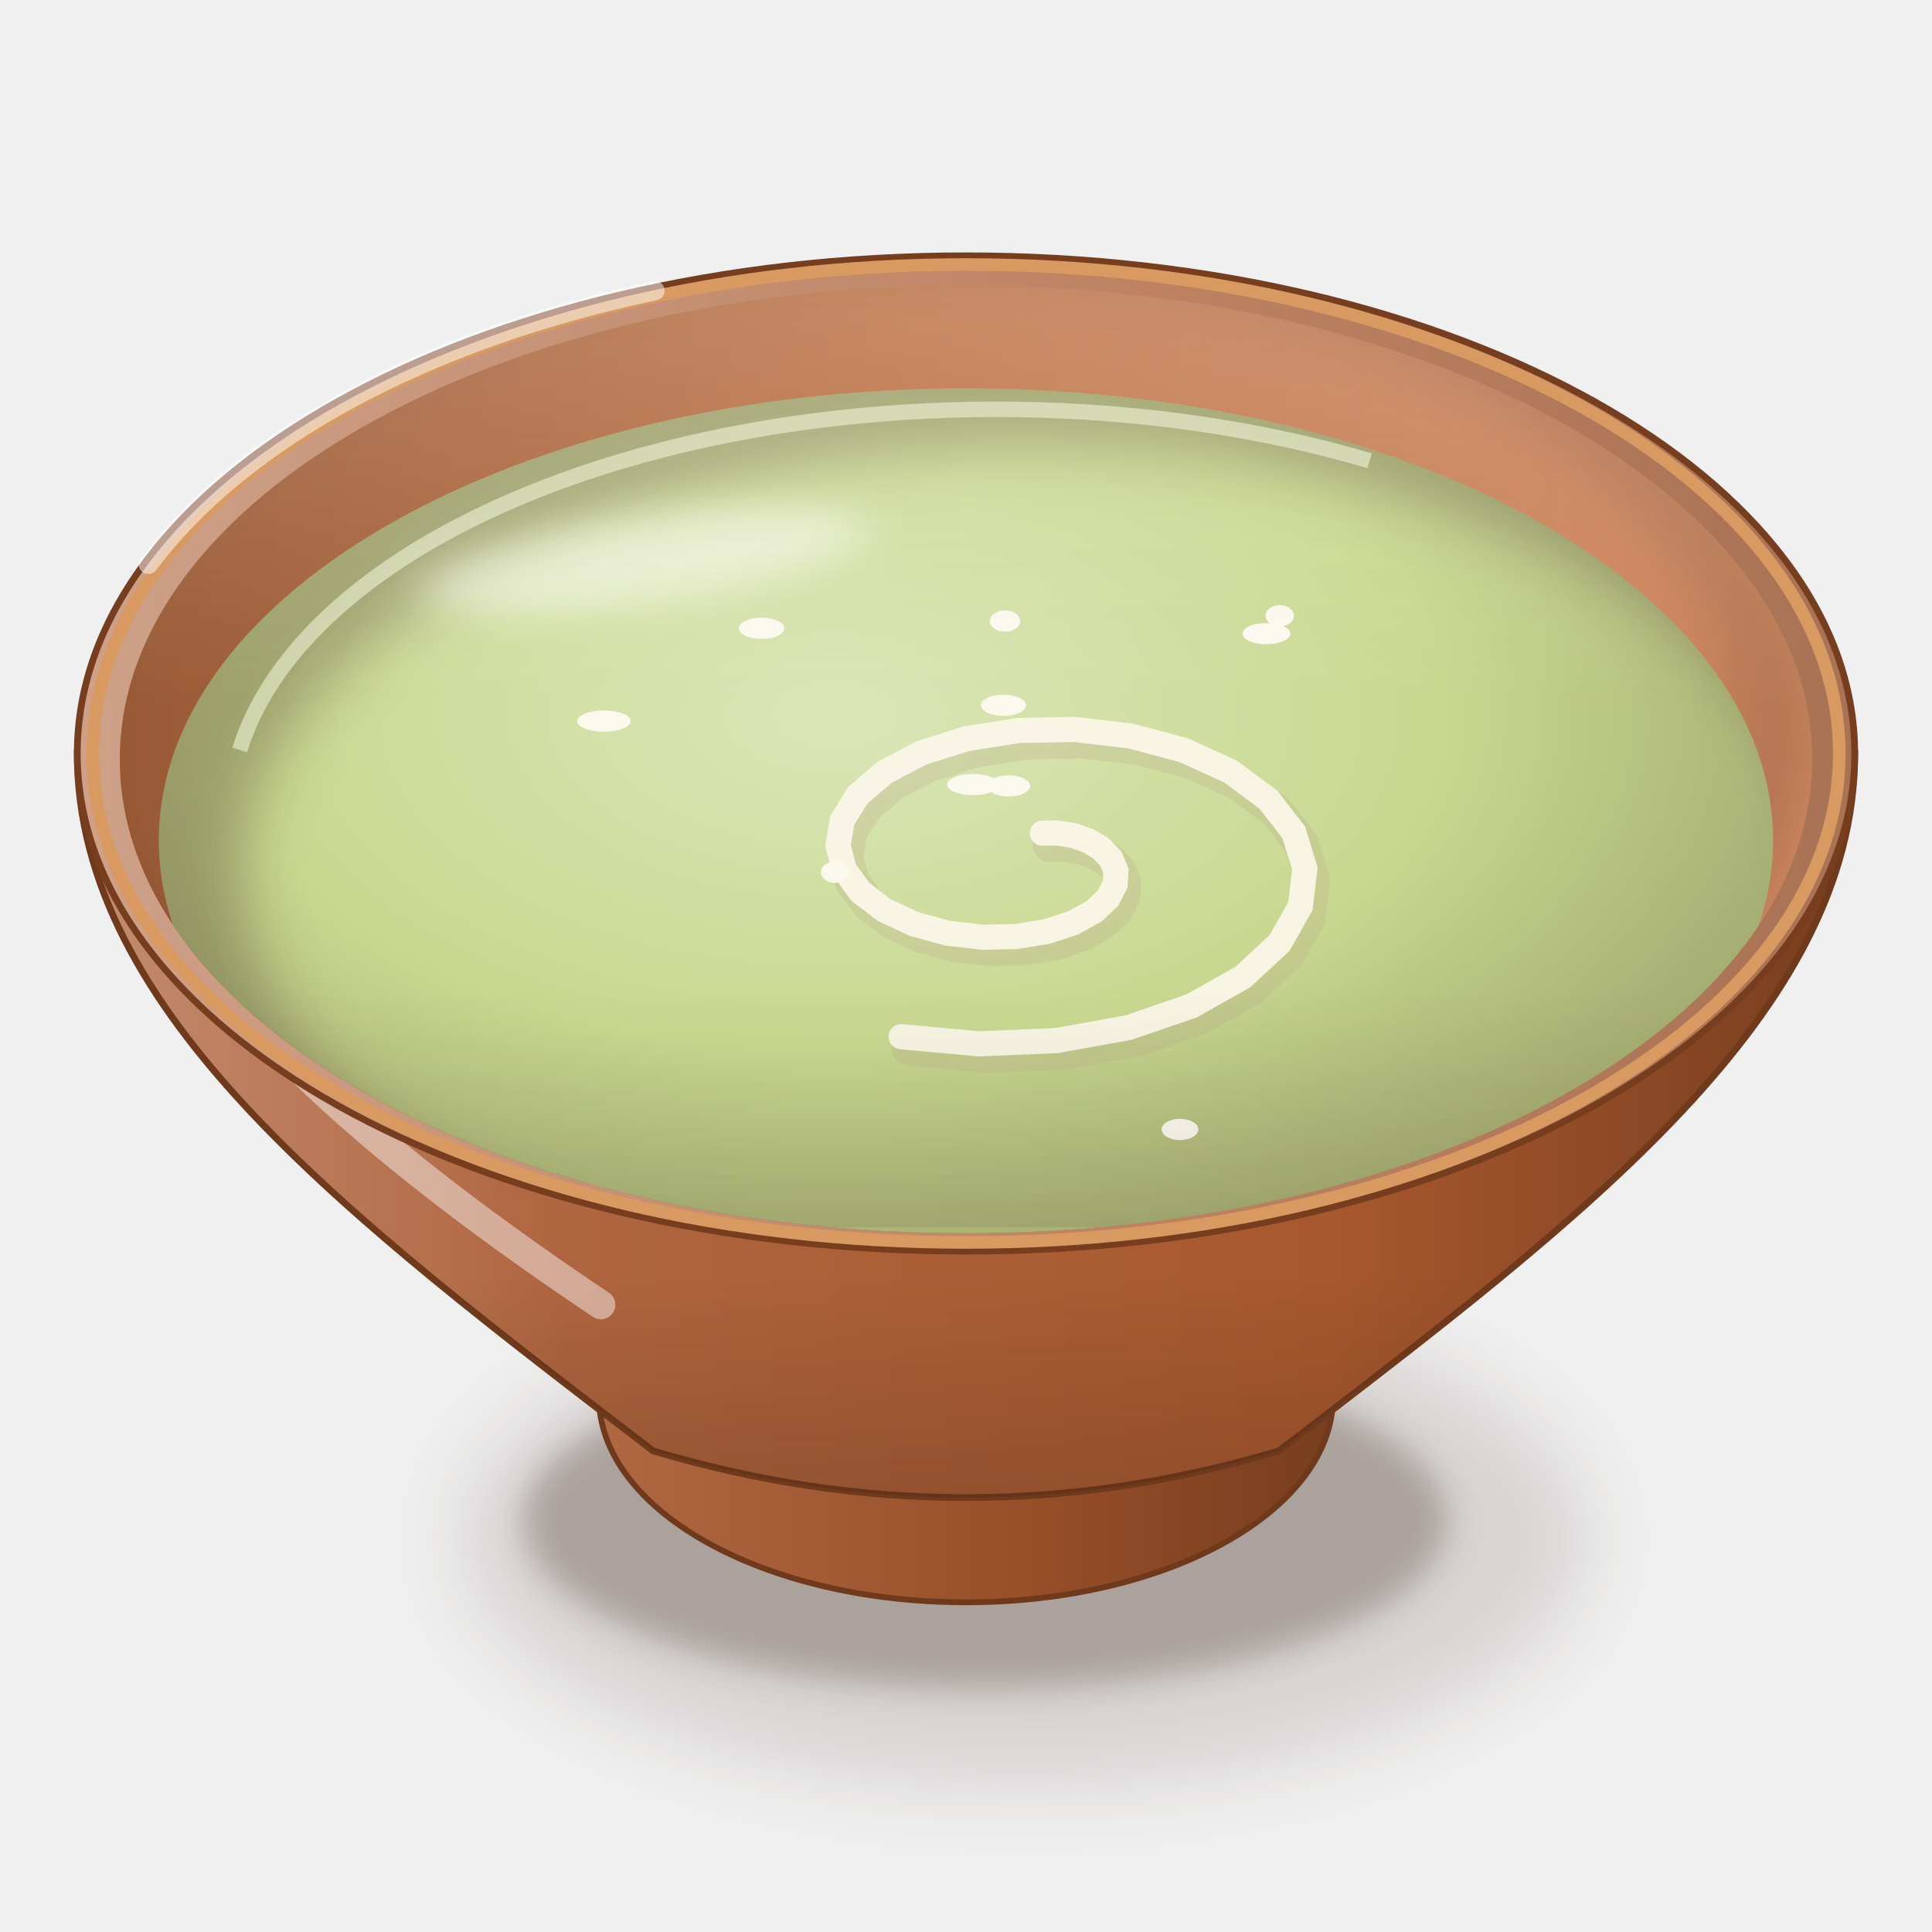
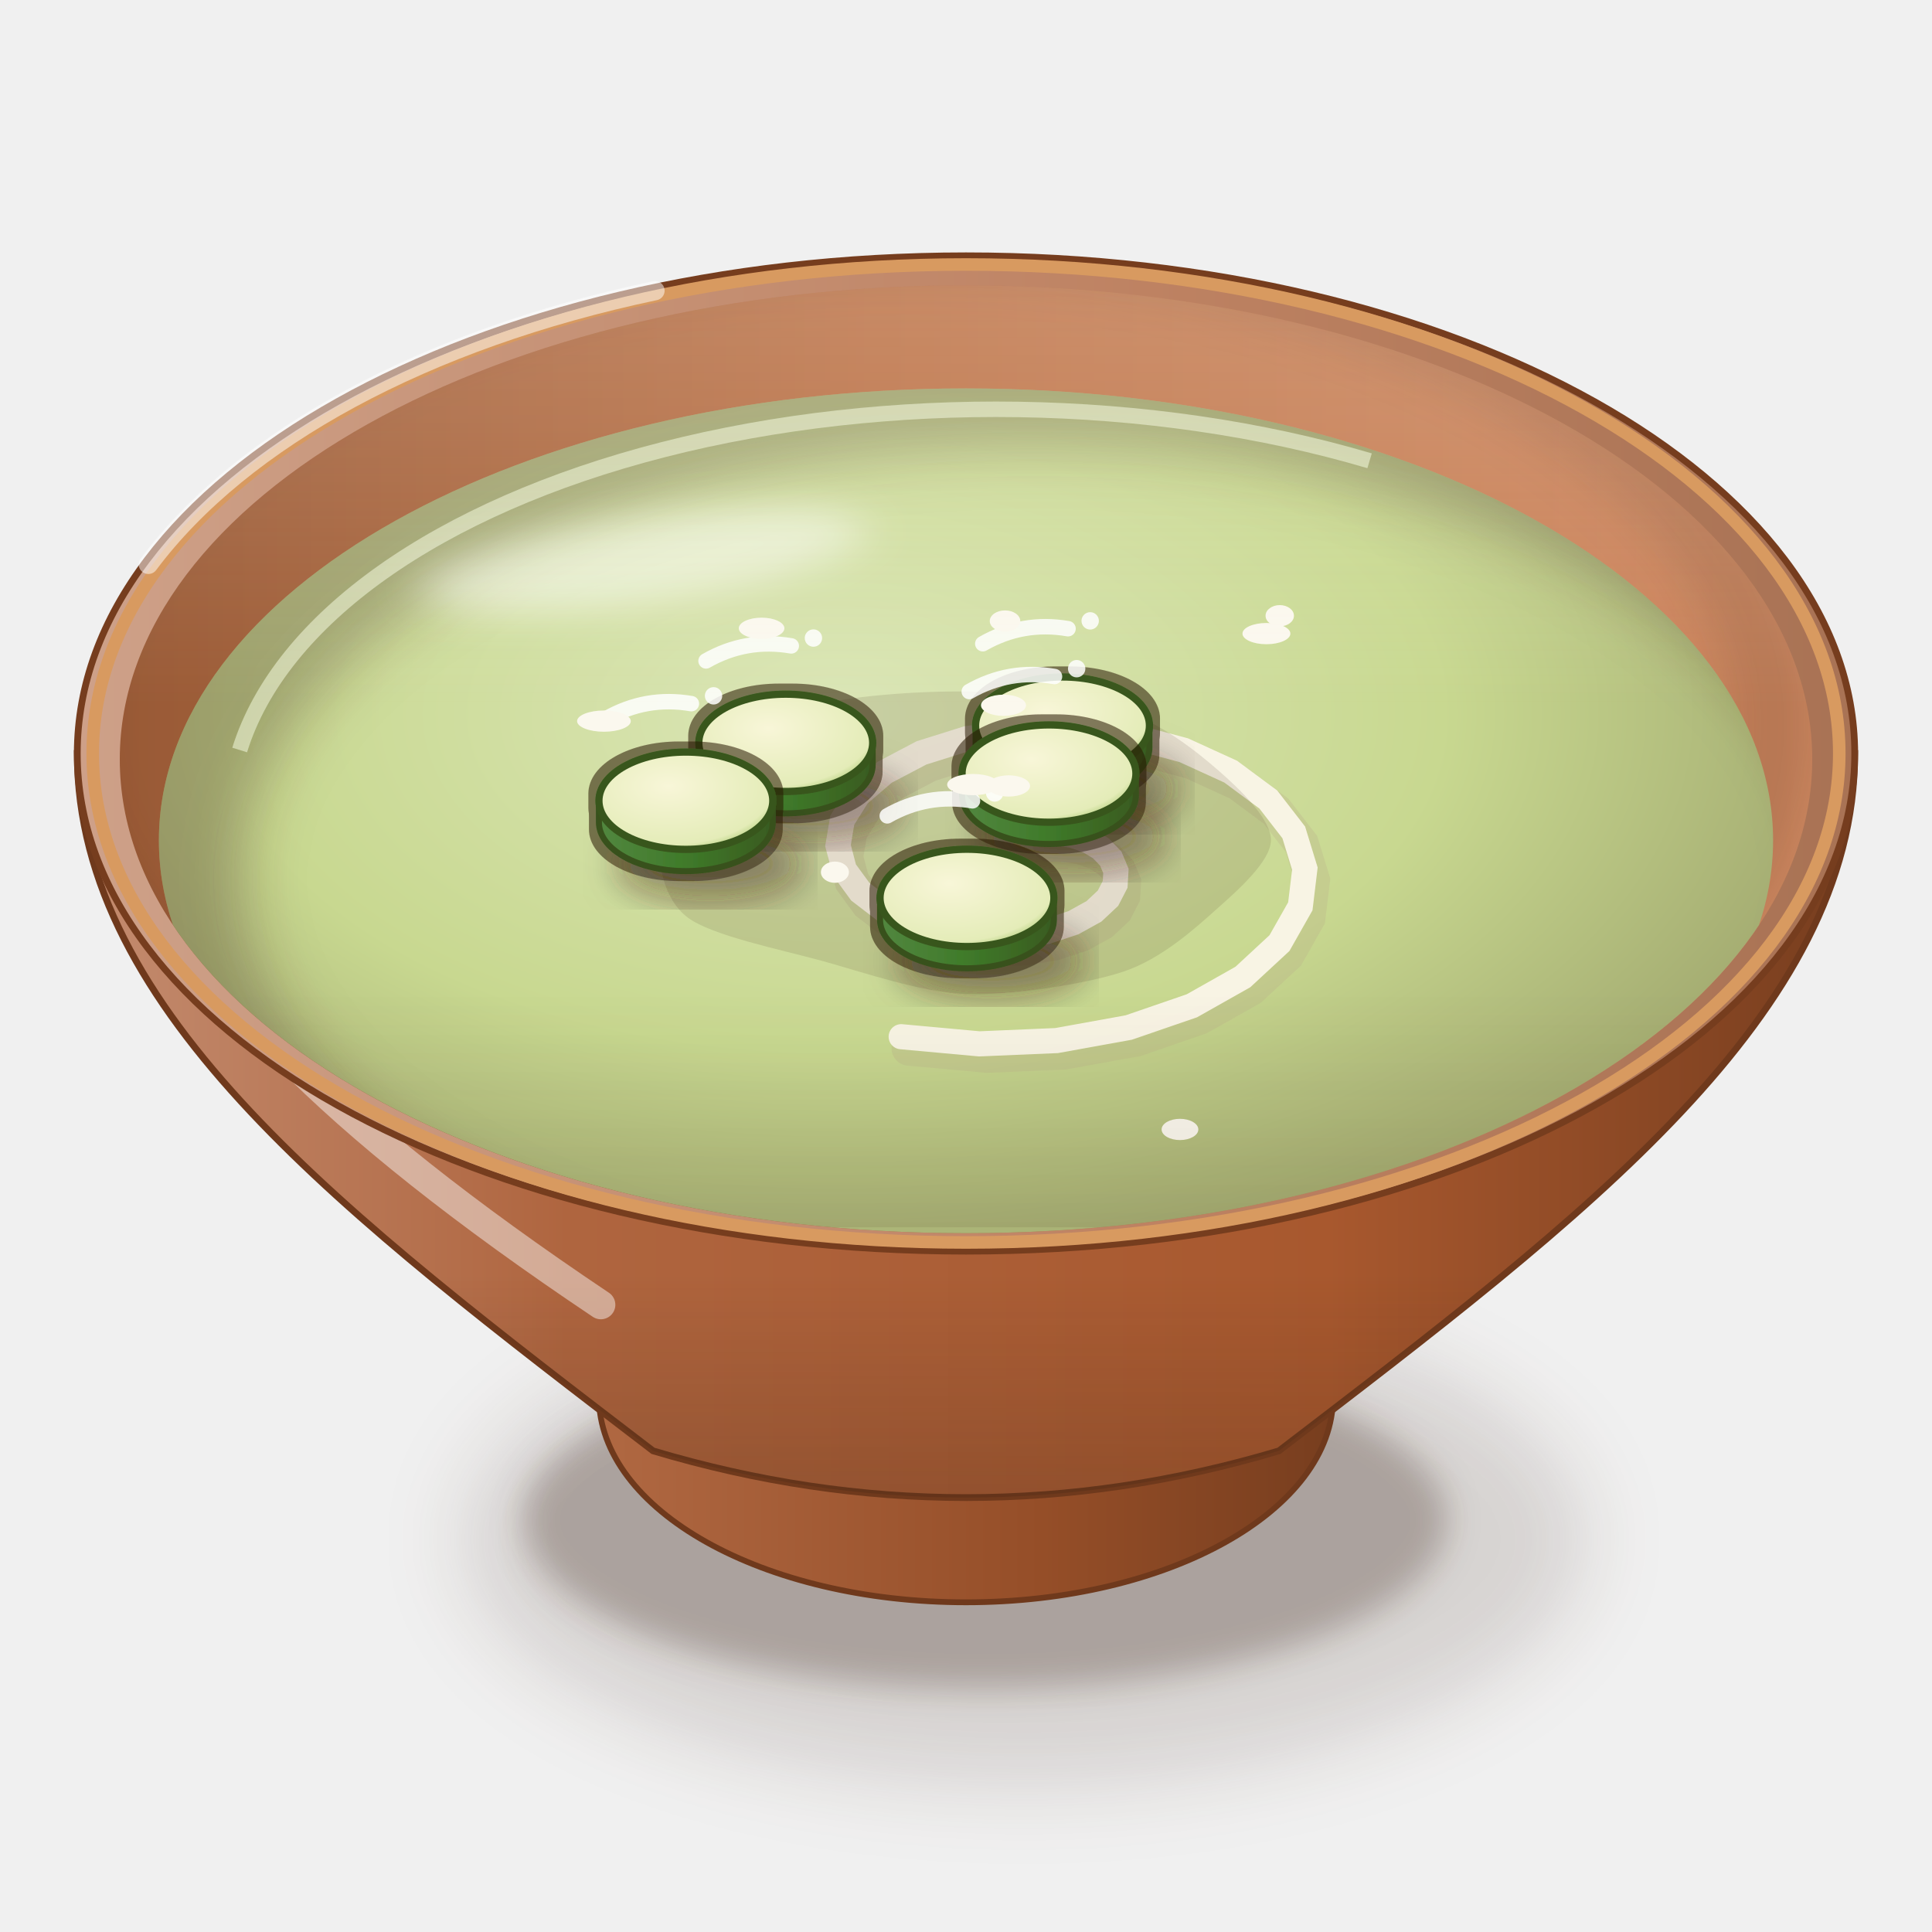
<svg xmlns="http://www.w3.org/2000/svg" viewBox="0 0 200 200" width="400" height="400">
  <defs>
    <filter id="mx_crema_calabacita-1" x="-50%" y="-50%" width="200%" height="200%">
      <feGaussianBlur stdDeviation="4" />
    </filter>
    <filter id="mx_crema_calabacita-2" x="-50%" y="-50%" width="200%" height="200%">
      <feGaussianBlur stdDeviation="1.6" />
    </filter>
    <linearGradient id="mx_crema_calabacita-3" x1="0" y1="0" x2="1" y2="0">
      <stop offset="0" stop-color="#b16943" />
      <stop offset="0.6" stop-color="#954e28" />
      <stop offset="1" stop-color="#763d1e" />
    </linearGradient>
    <linearGradient id="mx_crema_calabacita-4" x1="0" y1="0" x2="1" y2="0">
      <stop offset="0" stop-color="#c48d71" />
      <stop offset="0.28" stop-color="#af653f" />
      <stop offset="0.7" stop-color="#a8582e" />
      <stop offset="1" stop-color="#763d1e" />
    </linearGradient>
    <linearGradient id="mx_crema_calabacita-5" x1="0" y1="0" x2="0" y2="1">
      <stop offset="0" stop-color="#3a2212" stop-opacity="0" />
      <stop offset="0.7" stop-color="#3a2212" stop-opacity="0" />
      <stop offset="1" stop-color="#3a2212" stop-opacity="0.22" />
    </linearGradient>
    <linearGradient id="mx_crema_calabacita-6" x1="0" y1="0" x2="1" y2="0">
      <stop offset="0" stop-color="#cea189" />
      <stop offset="0.6" stop-color="#be8262" />
      <stop offset="1" stop-color="#a87254" />
    </linearGradient>
    <linearGradient id="mx_crema_calabacita-7" x1="0" y1="0" x2="1" y2="0">
      <stop offset="0" stop-color="#995a36" />
      <stop offset="0.45" stop-color="#bb7045" />
      <stop offset="1" stop-color="#cf8860" />
    </linearGradient>
    <clipPath id="mx_crema_calabacita-8">
      <path d="M12.4,78.6A87.6,49.06 0 1 0 187.6,78.6A87.6,49.06 0 1 0 12.4,78.6Z" />
    </clipPath>
    <filter id="mx_crema_calabacita-9" x="-50%" y="-50%" width="200%" height="200%">
      <feGaussianBlur stdDeviation="2.5" />
    </filter>
    <clipPath id="mx_crema_calabacita-10">
      <path d="M12.4,78.6 A87.6,49.06 0 0 0 187.6,78.6 L200,78.6 L200,0 L0,0 L0,78.6Z" />
    </clipPath>
    <radialGradient id="mx_crema_calabacita-11" cx="0.42" cy="0.36" r="0.62">
      <stop offset="0" stop-color="#dbe6b7" />
      <stop offset="0.6" stop-color="#c8d890" />
      <stop offset="1" stop-color="#a5ad72" />
    </radialGradient>
    <clipPath id="mx_crema_calabacita-12">
      <path d="M16.45,87A83.55,46.79 0 1 0 183.55,87A83.55,46.79 0 1 0 16.45,87Z" />
    </clipPath>
    <filter id="mx_crema_calabacita-13" x="-50%" y="-50%" width="200%" height="200%">
      <feGaussianBlur stdDeviation="3" />
    </filter>
    <filter id="mx_crema_calabacita-14" x="-50%" y="-50%" width="200%" height="200%">
      <feGaussianBlur stdDeviation="2.2" />
    </filter>
-     <linearGradient id="mx_crema_calabacita-15" x1="0" y1="0" x2="0" y2="1">
+     <radialGradient id="mx_crema_calabacita-15" cx="0.4" cy="0.35" r="0.8">
+       <stop offset="0" stop-color="#f8f6d8" />
+       <stop offset="0.75" stop-color="#e4ecb8" />
+       <stop offset="0.9" stop-color="#a8c870" />
+       <stop offset="1" stop-color="#3f7a2a" />
+     </radialGradient>
+     <filter id="mx_crema_calabacita-16" x="-50%" y="-50%" width="200%" height="200%">
+       <feGaussianBlur stdDeviation="1.4" />
+     </filter>
+     <linearGradient id="mx_crema_calabacita-17" x1="0" y1="0" x2="1" y2="0">
+       <stop offset="0" stop-color="#52873f" />
+       <stop offset="0.5" stop-color="#3f7a2a" />
+       <stop offset="1" stop-color="#395b1f" />
+     </linearGradient>
+     <filter id="mx_crema_calabacita-18" x="-8%" y="-8%" width="116%" height="116%">
+       <feMorphology in="SourceAlpha" operator="dilate" radius="0.7" result="d" />
+       <feFlood flood-color="#2a1206" flood-opacity="0.55" />
+       <feComposite in2="d" operator="in" result="o" />
+       <feMerge>
+         <feMergeNode in="o" />
+         <feMergeNode in="SourceGraphic" />
+       </feMerge>
+     </filter>
+     <linearGradient id="mx_crema_calabacita-19" x1="0" y1="0" x2="0" y2="1">
      <stop offset="0" stop-color="#fff8ec" stop-opacity="0.2" />
      <stop offset="0.45" stop-color="#fff8ec" stop-opacity="0" />
      <stop offset="0.75" stop-color="#3a2212" stop-opacity="0" />
      <stop offset="1" stop-color="#3a2212" stop-opacity="0.1" />
    </linearGradient>
  </defs>
  <ellipse cx="106" cy="159.36" rx="58.24" ry="25.63" fill="#3a2212" opacity="0.14" filter="url(#mx_crema_calabacita-1)" />
  <ellipse cx="102" cy="157.36" rx="47.84" ry="17.47" fill="#3a2212" opacity="0.28" filter="url(#mx_crema_calabacita-2)" />
  <path d="M60,138.59 L62,144.59 A38,21.28 0 0 0 138,144.59 L140,138.59Z" fill="url(#mx_crema_calabacita-3)" stroke="#6f391c" stroke-width=".6" />
  <path d="M8,78 C8,104.88 36,126 67.6,150.19 Q100,159.87 132.4,150.19 C164,126 192,104.88 192,78Z" fill="url(#mx_crema_calabacita-4)" stroke="#6f391c" stroke-width=".7" />
  <path d="M8,78 C8,104.88 36,126 67.6,150.19 Q100,159.87 132.4,150.19 C164,126 192,104.88 192,78Z" fill="url(#mx_crema_calabacita-5)" />
  <path d="M16,88 Q20,106.8 62.2,135.07" stroke="#fff" stroke-width="3" fill="none" stroke-linecap="round" opacity="0.45" />
  <path d="M8,78A92,51.52 0 1 0 192,78A92,51.52 0 1 0 8,78Z" fill="url(#mx_crema_calabacita-6)" stroke="#763d1e" stroke-width=".7" />
  <path d="M12.4,78.6A87.6,49.06 0 1 0 187.6,78.6A87.6,49.06 0 1 0 12.4,78.6Z" fill="url(#mx_crema_calabacita-7)" />
  <g clip-path="url(#mx_crema_calabacita-8)">
    <path d="M4.4,75A89.6,51.06 0 1 0 183.6,75A89.6,51.06 0 1 0 4.4,75Z" fill="none" stroke="#3a2212" stroke-width="9" opacity=".16" filter="url(#mx_crema_calabacita-9)" />
  </g>
  <path d="M9.6,78A90.4,50.62 0 1 0 190.4,78A90.4,50.62 0 1 0 9.6,78Z" fill="none" stroke="#d89a60" stroke-width="1.3" />
  <g clip-path="url(#mx_crema_calabacita-8)">
    <path d="M16.45,87A83.55,46.79 0 1 0 183.55,87A83.55,46.79 0 1 0 16.45,87Z" fill="url(#mx_crema_calabacita-11)" />
    <g clip-path="url(#mx_crema_calabacita-12)">
      <path fill-rule="evenodd" d="M0,0 H200 V200 H0Z M25.12,91A81.88,44.92 0 1 0 188.88,91A81.88,44.92 0 1 0 25.12,91Z" fill="#3a2212" opacity="0.3" filter="url(#mx_crema_calabacita-13)" />
      <path d="M24.81,77.64 A79.37,42.11 0 0 1 141.78,47.7" stroke="#e6edcd" stroke-width="1.6" fill="none" opacity=".65" />
    </g>
  </g>
  <path d="M107.91,86.25L109.42,86.23L111.04,86.48L112.61,87.01L113.97,87.82L114.99,88.89L115.52,90.16L115.44,91.55L114.7,92.98L113.25,94.34L111.12,95.52L108.4,96.42L105.2,96.95L101.69,97.02L98.09,96.6L94.63,95.66L91.54,94.21L89.06,92.31L87.41,90.05L86.75,87.53L87.19,84.91L88.81,82.32L91.57,79.95L95.39,77.94L100.1,76.46L105.47,75.62L111.22,75.51L117.03,76.19L122.54,77.66L127.4,79.88L131.29,82.76L133.93,86.17L135.08,89.92L134.61,93.82L132.45,97.63L128.66,101.14L123.38,104.12L116.84,106.37L109.38,107.72L101.38,108.06L93.29,107.32" stroke="#b8a888" stroke-width="3.6" fill="none" stroke-linecap="round" opacity=".25" transform="translate(.8 1.2)" />
  <path d="M107.91,86.25L109.42,86.23L111.04,86.48L112.61,87.01L113.97,87.82L114.99,88.89L115.52,90.16L115.44,91.55L114.7,92.98L113.25,94.34L111.12,95.52L108.4,96.42L105.2,96.95L101.69,97.02L98.09,96.6L94.63,95.66L91.54,94.21L89.06,92.31L87.41,90.05L86.75,87.53L87.19,84.91L88.81,82.32L91.57,79.95L95.39,77.94L100.1,76.46L105.47,75.62L111.22,75.51L117.03,76.19L122.54,77.66L127.4,79.88L131.29,82.76L133.93,86.17L135.08,89.92L134.61,93.82L132.45,97.63L128.66,101.14L123.38,104.12L116.84,106.37L109.38,107.72L101.38,108.06L93.29,107.32" stroke="#fbf6e8" stroke-width="2.6" fill="none" stroke-linecap="round" opacity="0.95" />
  <g clip-path="url(#mx_crema_calabacita-12)">
    <ellipse cx="66.58" cy="57.99" rx="23.39" ry="4.5" fill="#fff" opacity="0.5" transform="rotate(-8 66.58 57.99)" filter="url(#mx_crema_calabacita-14)" />
  </g>
  <g clip-path="url(#mx_crema_calabacita-8)">
+     <path d="M131.57,87C131.53,89.16 128.17,92.14 125.88,94.17C123.6,96.21 120.21,99.26 116.33,100.57C112.44,101.88 104.7,103.06 100,102.9C95.31,102.73 89.35,100.64 85.03,99.45C80.7,98.27 73.68,96.85 71.19,94.98C68.71,93.12 67.99,89.27 68.45,87C68.91,84.73 72.03,81.93 74.28,79.88C76.54,77.82 79.63,74.52 83.49,73.28C87.35,72.03 95.09,71.53 100,71.58C104.9,71.62 112.24,72.33 116.16,73.56C120.08,74.78 123.82,77.74 126.13,79.76C128.44,81.77 131.61,84.84 131.57,87Z" fill="#3a2212" opacity=".12" />
+     <g filter="url(#mx_crema_calabacita-18)">
+       <g transform="translate(109.99 77.38) scale(1.25) translate(-109.99 -77.38)">
+         <ellipse cx="111.99" cy="80.79" rx="7.56" ry="2.82" fill="#3a2212" opacity="0.3" filter="url(#mx_crema_calabacita-16)" />
+         <path d="M102.79,75.57 L102.79,77.38 A7.2,4.03 0 0 0 117.19,77.38 L117.19,75.57Z" fill="url(#mx_crema_calabacita-17)" stroke="#37511c" stroke-width=".5" />
+         <ellipse cx="109.99" cy="75.57" rx="7.2" ry="4.03" fill="url(#mx_crema_calabacita-15)" stroke="#38561d" stroke-width=".6" />
+       </g>
+     </g>
+     <g transform="translate(106.15 65.86) rotate(-10)">
+       <path d="M-4.48,0 Q0,-1.61 4.48,0" stroke="#fff" stroke-width="1.6" fill="none" stroke-linecap="round" opacity="0.85" />
+       <circle cx="6.88" cy="-.4" r=".9" fill="#fff" opacity="0.85" />
+     </g>
+     <g filter="url(#mx_crema_calabacita-18)">
+       <g transform="translate(81.34 79.16) scale(1.25) translate(-81.34 -79.16)">
+         <ellipse cx="83.34" cy="82.57" rx="7.56" ry="2.82" fill="#3a2212" opacity="0.3" filter="url(#mx_crema_calabacita-16)" />
+         <path d="M74.14,77.35 L74.14,79.16 A7.2,4.03 0 0 0 88.54,79.16 L88.54,77.35Z" fill="url(#mx_crema_calabacita-17)" stroke="#37511c" stroke-width=".5" />
+         <ellipse cx="81.34" cy="77.35" rx="7.2" ry="4.03" fill="url(#mx_crema_calabacita-15)" stroke="#38561d" stroke-width=".6" />
+       </g>
+     </g>
+     <g transform="translate(77.5 67.64) rotate(-10)">
+       <path d="M-4.48,0 Q0,-1.61 4.48,0" stroke="#fff" stroke-width="1.6" fill="none" stroke-linecap="round" opacity="0.85" />
+       <circle cx="6.88" cy="-.4" r=".9" fill="#fff" opacity="0.85" />
+     </g>
+     <g filter="url(#mx_crema_calabacita-18)">
+       <g transform="translate(108.59 82.33) scale(1.25) translate(-108.59 -82.33)">
+         <ellipse cx="110.59" cy="85.75" rx="7.56" ry="2.82" fill="#3a2212" opacity="0.3" filter="url(#mx_crema_calabacita-16)" />
+         <path d="M101.39,80.53 L101.39,82.33 A7.2,4.03 0 0 0 115.79,82.33 L115.79,80.53Z" fill="url(#mx_crema_calabacita-17)" stroke="#37511c" stroke-width=".5" />
+         <ellipse cx="108.59" cy="80.53" rx="7.2" ry="4.03" fill="url(#mx_crema_calabacita-15)" stroke="#38561d" stroke-width=".6" />
+       </g>
+     </g>
+     <g transform="translate(104.75 70.81) rotate(-10)">
+       <path d="M-4.48,0 Q0,-1.61 4.48,0" stroke="#fff" stroke-width="1.6" fill="none" stroke-linecap="round" opacity="0.85" />
+       <circle cx="6.88" cy="-.4" r=".9" fill="#fff" opacity="0.85" />
+     </g>
+     <g filter="url(#mx_crema_calabacita-18)">
+       <g transform="translate(71 85.14) scale(1.25) translate(-71 -85.14)">
+         <ellipse cx="73" cy="88.56" rx="7.56" ry="2.82" fill="#3a2212" opacity="0.3" filter="url(#mx_crema_calabacita-16)" />
+         <path d="M63.8,83.34 L63.8,85.14 A7.2,4.03 0 0 0 78.2,85.14 L78.2,83.34Z" fill="url(#mx_crema_calabacita-17)" stroke="#37511c" stroke-width=".5" />
+         <ellipse cx="71" cy="83.34" rx="7.2" ry="4.03" fill="url(#mx_crema_calabacita-15)" stroke="#38561d" stroke-width=".6" />
+       </g>
+     </g>
+     <g transform="translate(67.16 73.62) rotate(-10)">
+       <path d="M-4.48,0 Q0,-1.61 4.48,0" stroke="#fff" stroke-width="1.6" fill="none" stroke-linecap="round" opacity="0.85" />
+       <circle cx="6.88" cy="-.4" r=".9" fill="#fff" opacity="0.85" />
+     </g>
+     <g filter="url(#mx_crema_calabacita-18)">
+       <g transform="translate(100.1 95.2) scale(1.25) translate(-100.1 -95.2)">
+         <ellipse cx="102.1" cy="98.62" rx="7.56" ry="2.82" fill="#3a2212" opacity="0.3" filter="url(#mx_crema_calabacita-16)" />
+         <path d="M92.9,93.4 L92.9,95.2 A7.2,4.03 0 0 0 107.3,95.2 L107.3,93.4Z" fill="url(#mx_crema_calabacita-17)" stroke="#37511c" stroke-width=".5" />
+         <ellipse cx="100.1" cy="93.4" rx="7.2" ry="4.03" fill="url(#mx_crema_calabacita-15)" stroke="#38561d" stroke-width=".6" />
+       </g>
+     </g>
+     <g transform="translate(96.26 83.68) rotate(-10)">
+       <path d="M-4.48,0 Q0,-1.61 4.48,0" stroke="#fff" stroke-width="1.6" fill="none" stroke-linecap="round" opacity="0.85" />
+       <circle cx="6.88" cy="-.4" r=".9" fill="#fff" opacity="0.85" />
+     </g>
    <ellipse cx="122.15" cy="116.92" rx="1.9" ry="1.1" fill="#fbf8ee" />
    <ellipse cx="103.88" cy="73.01" rx="2.33" ry="1.1" fill="#fbf8ee" />
    <ellipse cx="78.84" cy="65.04" rx="2.36" ry="1.1" fill="#fbf8ee" />
    <ellipse cx="131.1" cy="65.59" rx="2.48" ry="1.1" fill="#fbf8ee" />
    <ellipse cx="86.43" cy="90.29" rx="1.45" ry="1.1" fill="#fbf8ee" />
    <ellipse cx="100.73" cy="81.22" rx="2.68" ry="1.1" fill="#fbf8ee" />
    <ellipse cx="104.04" cy="64.29" rx="1.58" ry="1.1" fill="#fbf8ee" />
    <ellipse cx="104.42" cy="81.36" rx="2.21" ry="1.1" fill="#fbf8ee" />
    <ellipse cx="62.52" cy="74.65" rx="2.78" ry="1.1" fill="#fbf8ee" />
    <ellipse cx="132.48" cy="63.74" rx="1.47" ry="1.1" fill="#fbf8ee" />
    <g clip-path="url(#mx_crema_calabacita-12)" />
  </g>
-   <rect x="0" y="28.94" width="200" height="98.11" fill="url(#mx_crema_calabacita-15)" clip-path="url(#mx_crema_calabacita-8)" />
+   <rect x="0" y="28.94" width="200" height="98.11" fill="url(#mx_crema_calabacita-19)" clip-path="url(#mx_crema_calabacita-8)" />
  <path d="M15.36,58.42 A92,51.52 0 0 1 67.8,30.09" stroke="#fff" stroke-width="2" fill="none" stroke-linecap="round" opacity="0.5" />
</svg>
